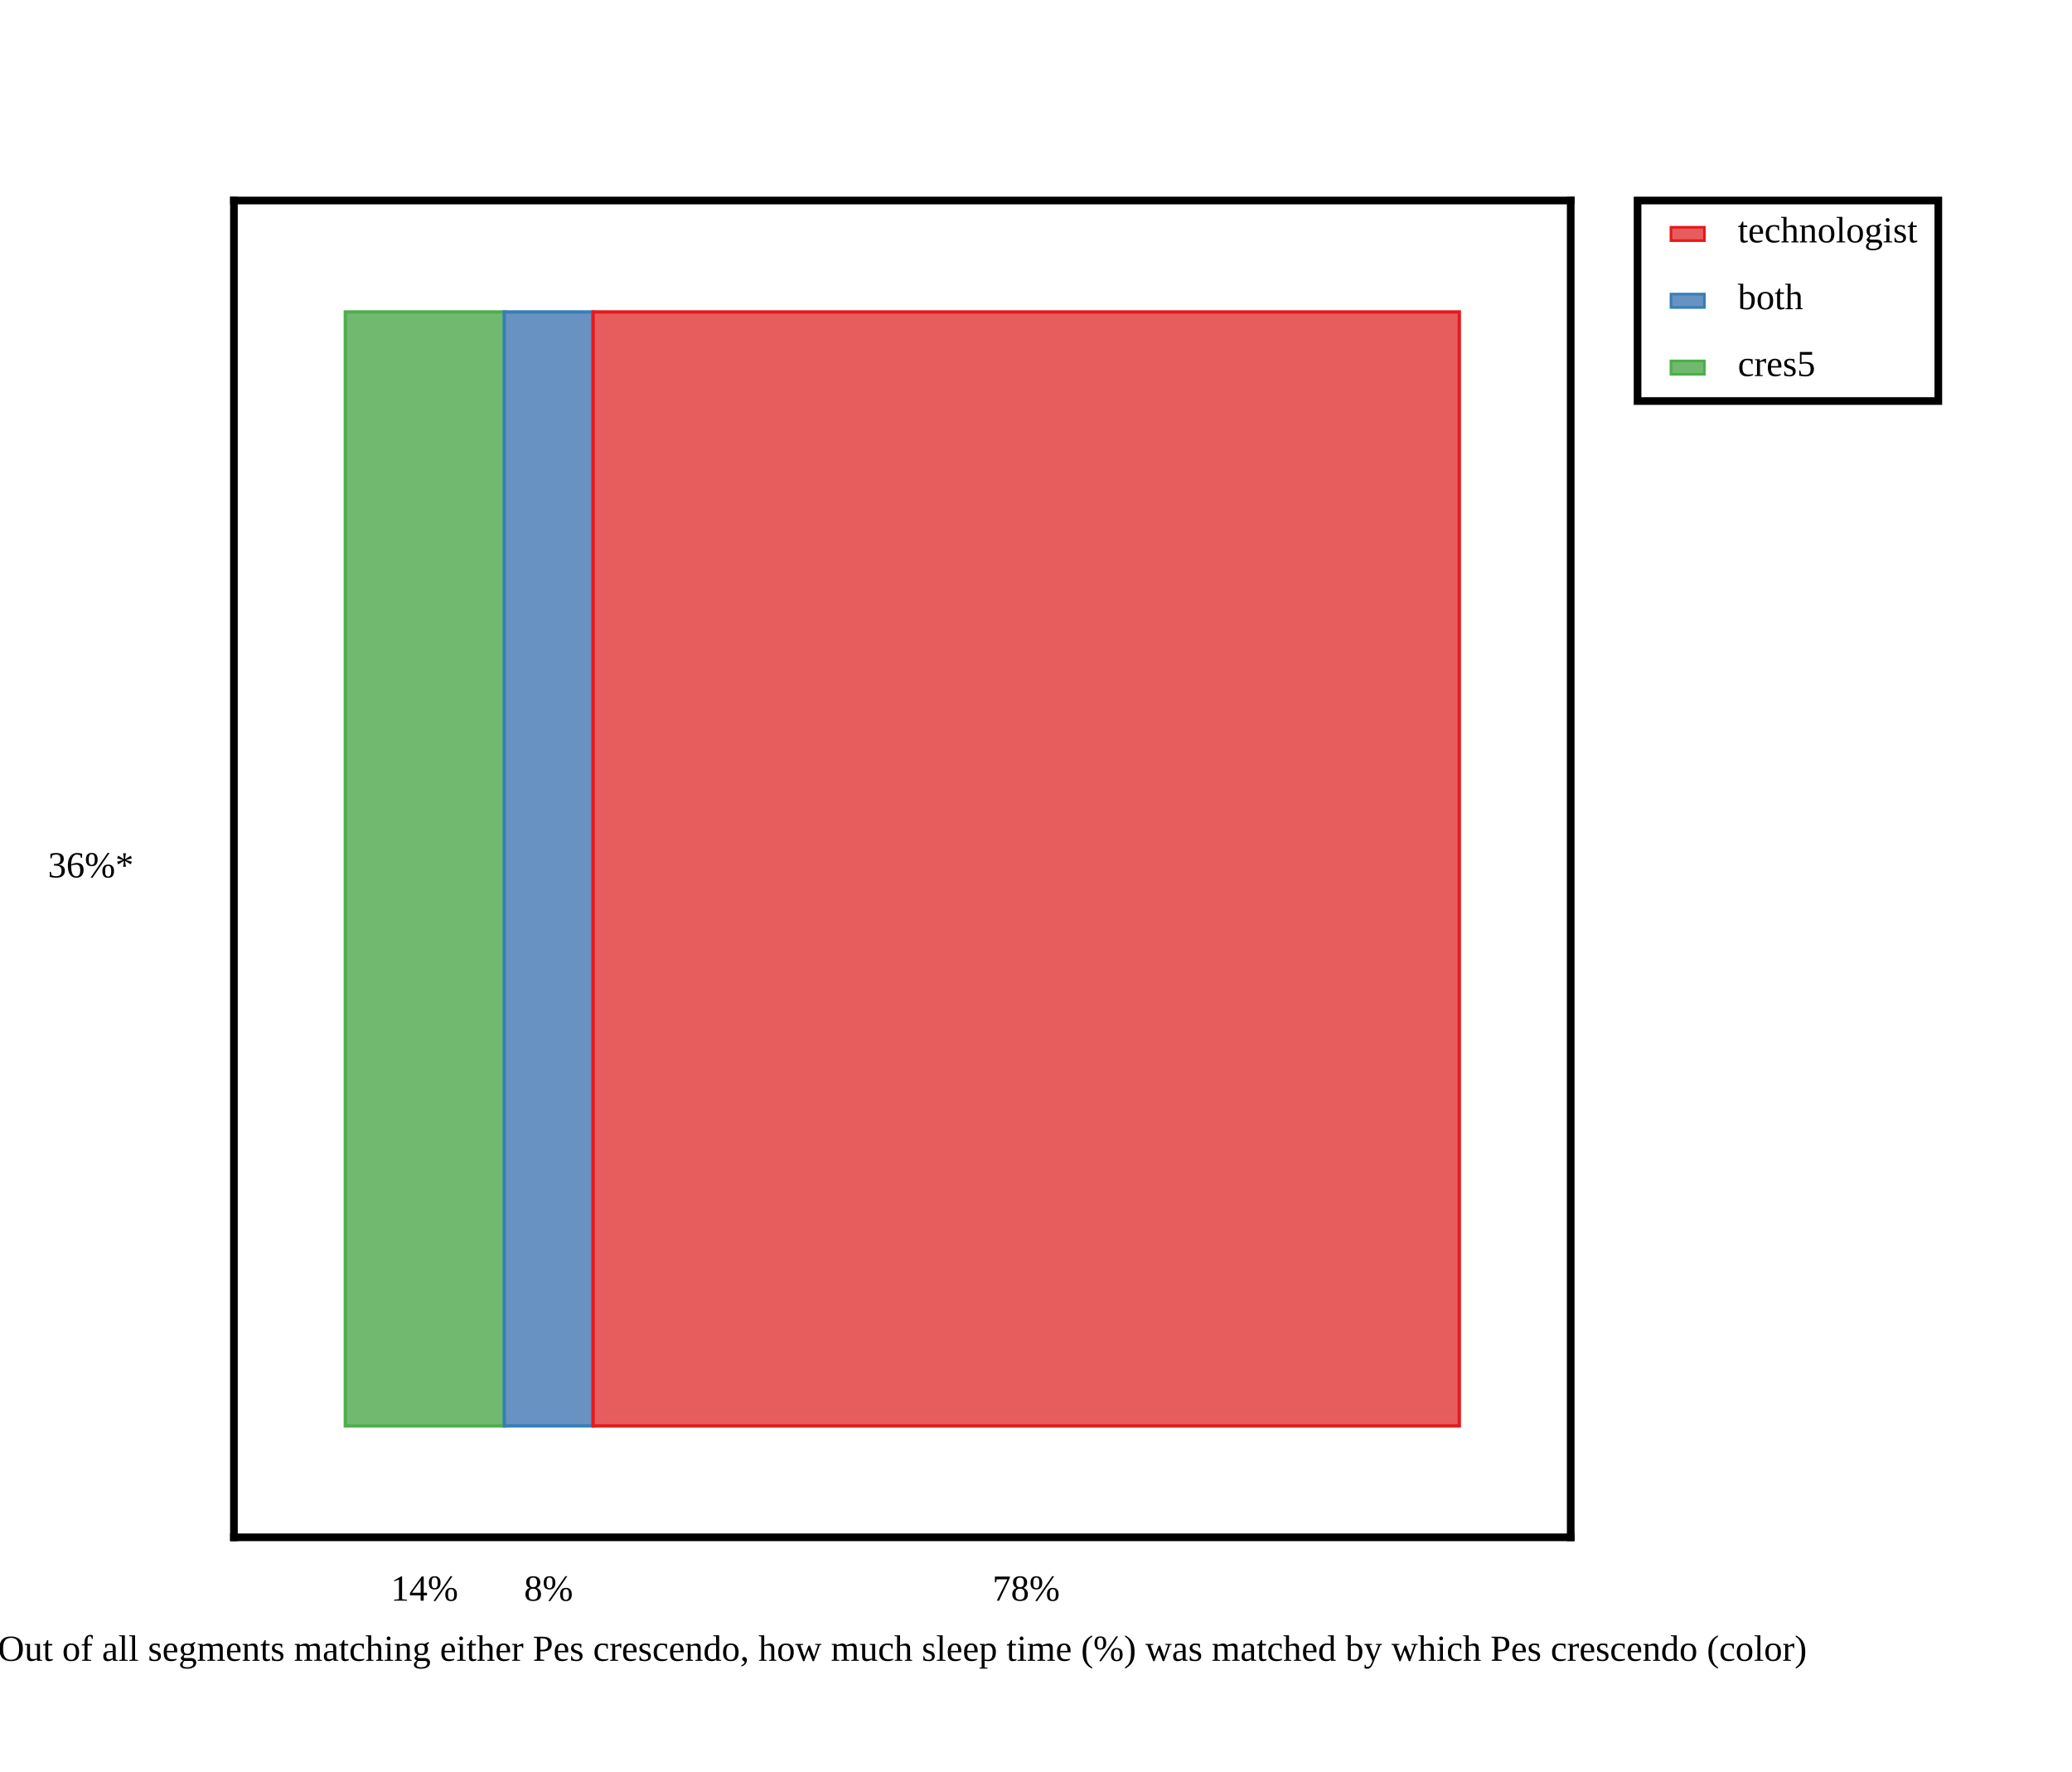
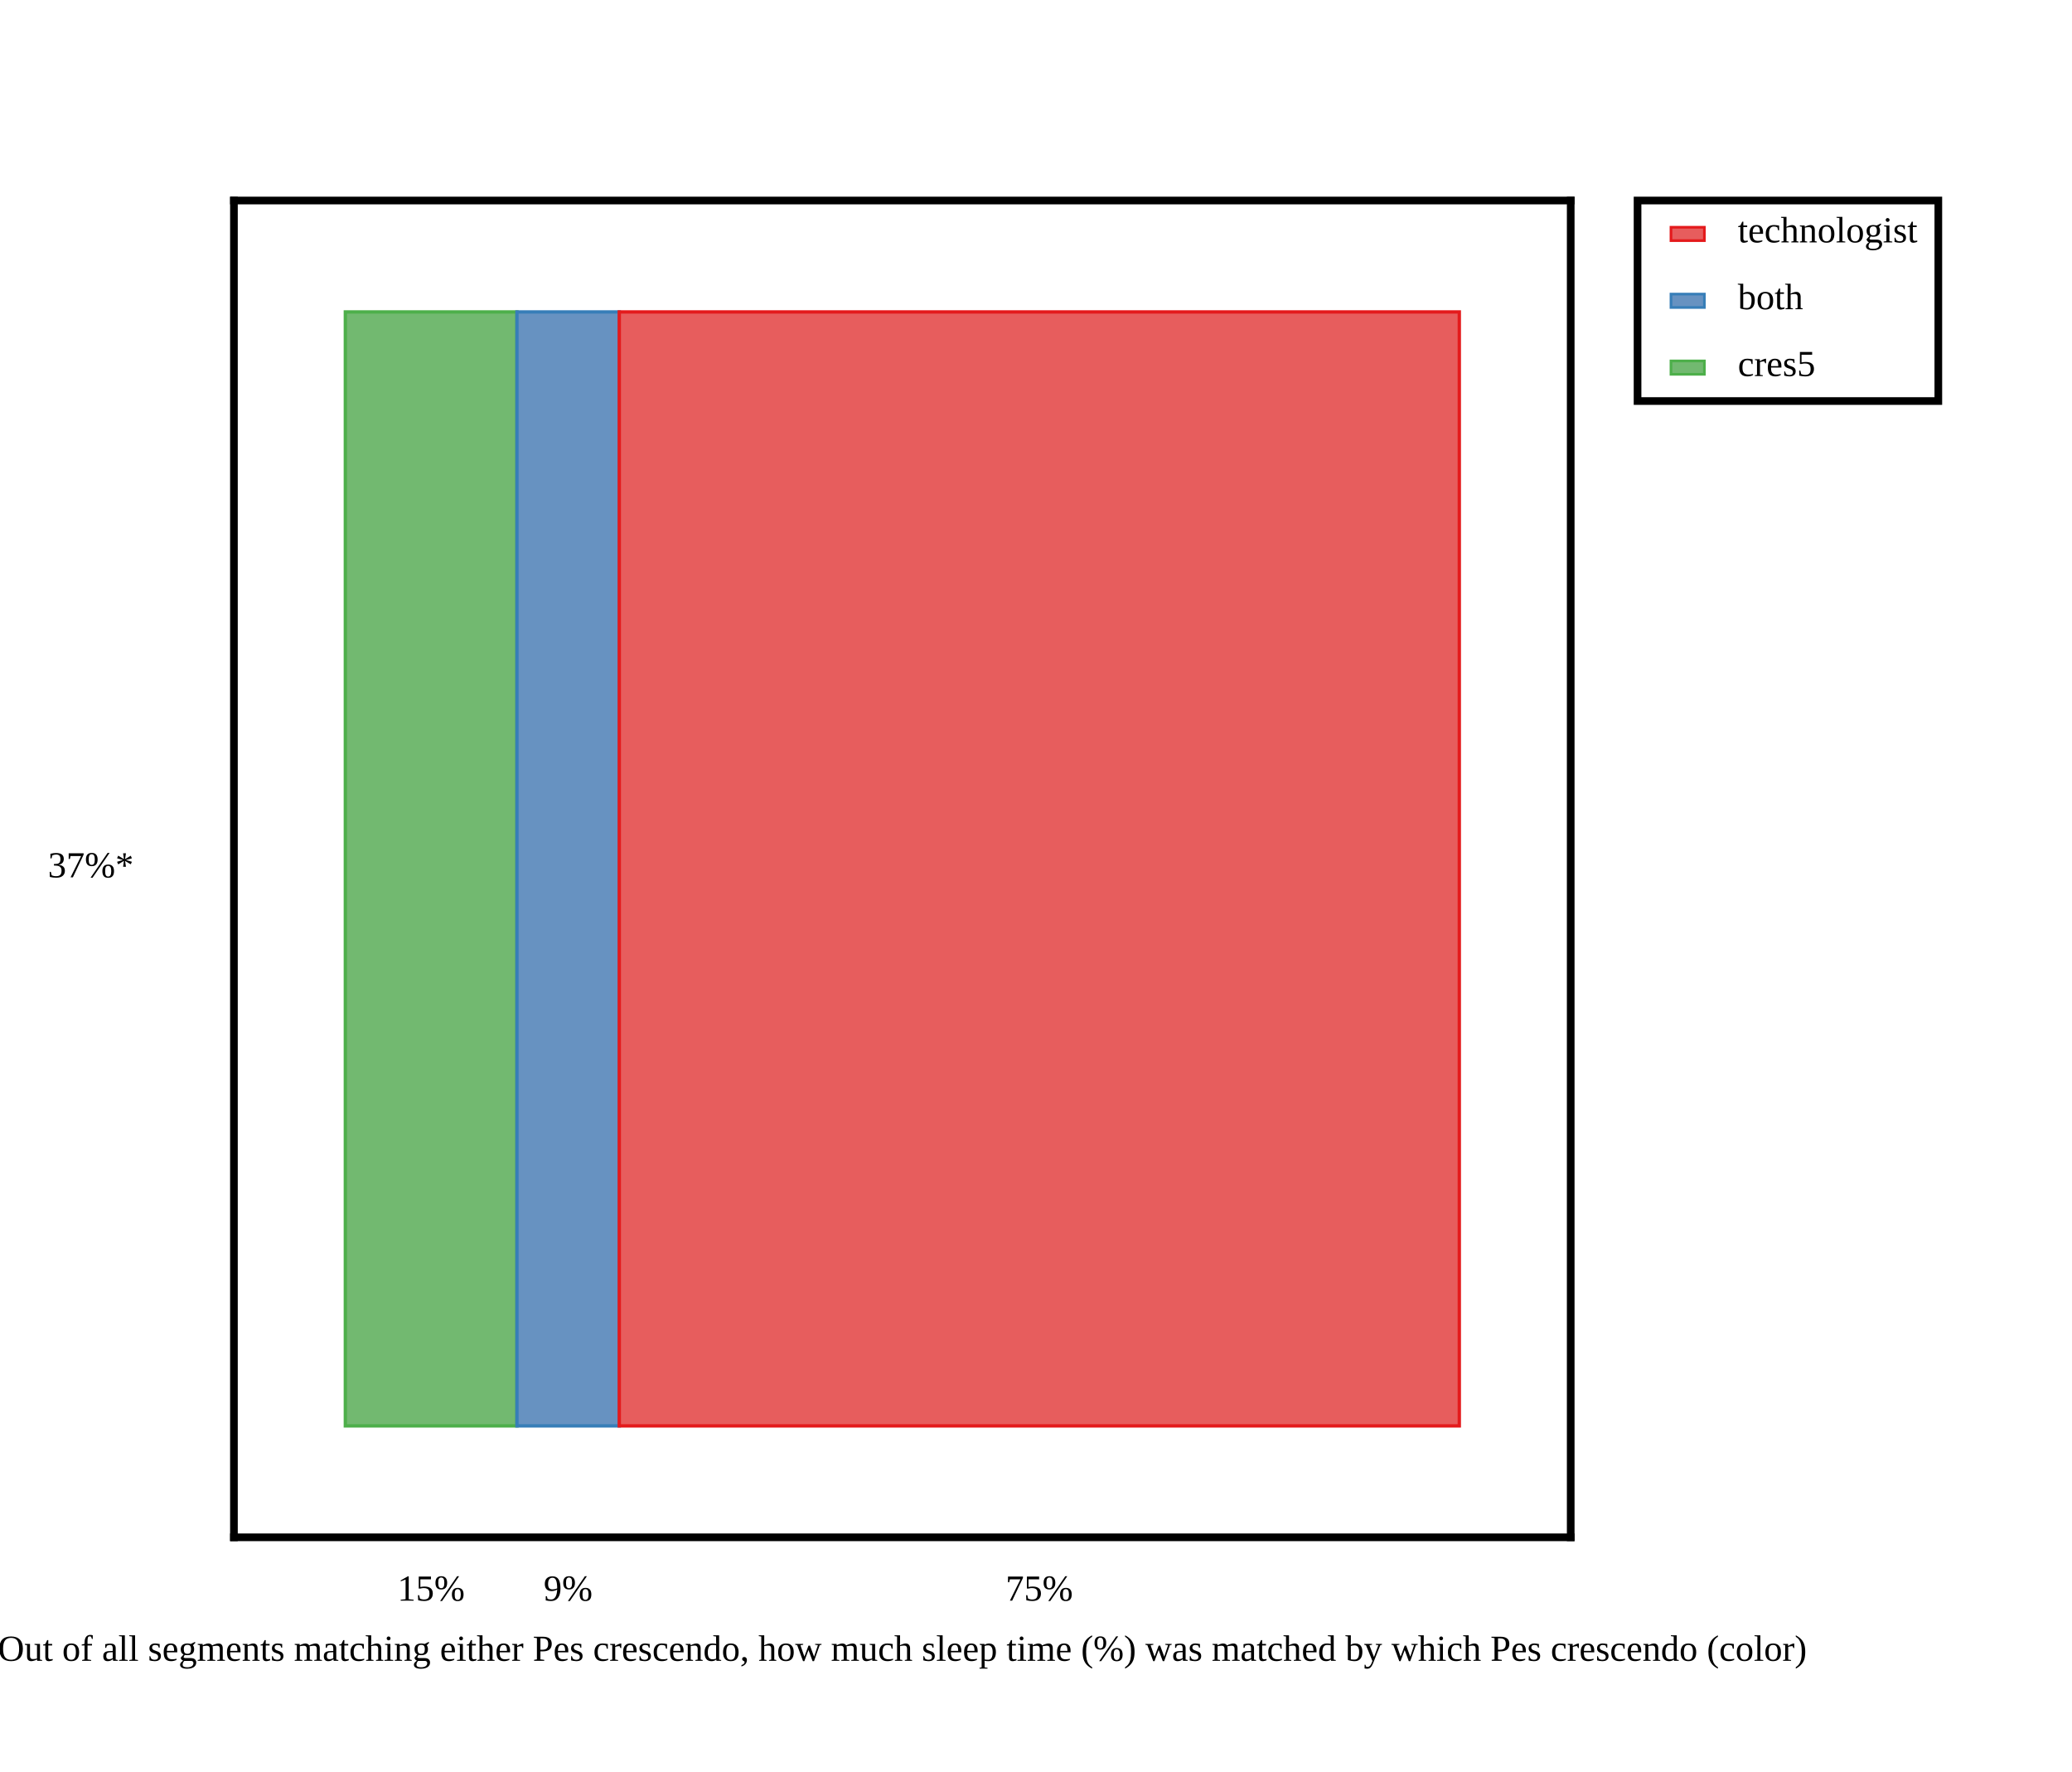
<svg xmlns="http://www.w3.org/2000/svg" height="530" stroke-opacity="1" viewBox="0.0 0.0 620 530.0" font-size="1" width="620" stroke="rgb(0,0,0)" version="1.1">
  <defs />
  <g stroke-linejoin="miter" stroke-opacity="1.0" fill-opacity="0.0" stroke="rgb(0,0,0)" stroke-width="2.293" fill="rgb(0,0,0)" stroke-linecap="square" stroke-miterlimit="10.0">
    <path d="M 70,460 v -400 M 470,460 v -400 " />
  </g>
  <g stroke-linejoin="miter" stroke-opacity="1.0" fill-opacity="1.0" font-size="11.0px" stroke="rgb(0,0,0)" stroke-width="2.293" fill="rgb(0,0,0)" stroke-linecap="butt" stroke-miterlimit="10.0">
-     <text dominant-baseline="middle" transform="matrix(1,0,0,1,40,260)" stroke="none" text-anchor="end">36%*</text>
+     <text dominant-baseline="middle" transform="matrix(1,0,0,1,40,260)" stroke="none" text-anchor="end">37%*</text>
  </g>
  <g stroke-linejoin="miter" stroke-opacity="1.0" fill-opacity="0.0" stroke="rgb(0,0,0)" stroke-width="2.293" fill="rgb(0,0,0)" stroke-linecap="square" stroke-miterlimit="10.0">
    <path d="M 70,460 h 400 M 70,60 h 400 " />
  </g>
  <g stroke-linejoin="miter" stroke-opacity="1.0" fill-opacity="1.0" font-size="11.0px" stroke="rgb(0,0,0)" stroke-width="2.293" fill="rgb(0,0,0)" stroke-linecap="butt" stroke-miterlimit="10.0">
    <text dominant-baseline="text-before-edge" transform="matrix(1,0,0,1,270,490)" stroke="none" text-anchor="middle">Out of all segments matching either Pes crescendo, how much sleep time (%) was matched by which Pes crescendo (color)</text>
  </g>
  <g stroke-linejoin="miter" stroke-opacity="1.0" fill-opacity="1.0" font-size="11.0px" stroke="rgb(0,0,0)" stroke-width="2.293" fill="rgb(0,0,0)" stroke-linecap="butt" stroke-miterlimit="10.0">
-     <text dominant-baseline="text-before-edge" transform="matrix(1,0,0,1,307.0715,472)" stroke="none" text-anchor="middle">78%</text>
+     <text dominant-baseline="text-before-edge" transform="matrix(1,0,0,1,310.9856,472)" stroke="none" text-anchor="middle">75%</text>
  </g>
  <g stroke-linejoin="miter" stroke-opacity="1.0" fill-opacity="1.0" font-size="11.0px" stroke="rgb(0,0,0)" stroke-width="2.293" fill="rgb(0,0,0)" stroke-linecap="butt" stroke-miterlimit="10.0">
-     <text dominant-baseline="text-before-edge" transform="matrix(1,0,0,1,164.1429,472)" stroke="none" text-anchor="middle">8%</text>
+     <text dominant-baseline="text-before-edge" transform="matrix(1,0,0,1,169.9935,472)" stroke="none" text-anchor="middle">9%</text>
  </g>
  <g stroke-linejoin="miter" stroke-opacity="1.0" fill-opacity="1.0" font-size="11.0px" stroke="rgb(0,0,0)" stroke-width="2.293" fill="rgb(0,0,0)" stroke-linecap="butt" stroke-miterlimit="10.0">
-     <text dominant-baseline="text-before-edge" transform="matrix(1,0,0,1,127.0287,472)" stroke="none" text-anchor="middle">14%</text>
+     <text dominant-baseline="text-before-edge" transform="matrix(1,0,0,1,129.0079,472)" stroke="none" text-anchor="middle">15%</text>
  </g>
  <g stroke-linejoin="miter" stroke-opacity="1.0" fill-opacity="1.0" stroke="rgb(77,175,74)" stroke-width="1.0" fill="rgb(114,185,112)" stroke-linecap="butt" stroke-miterlimit="10.0">
    <defs>
      <clipPath id="crestechnologistmyClip1">
        <path d="M 470,460 l -0,-400 h -400 l -0,400 Z" />
      </clipPath>
    </defs>
    <g clip-path="url(#crestechnologistmyClip1)">
-       <path d="M 103.333,426.667 v -333.333 h 47.562 v 333.333 Z" />
+       <path d="M 103.333,426.667 v -333.333 h 51.349 v 333.333 Z" />
    </g>
  </g>
  <g stroke-linejoin="miter" stroke-opacity="1.0" fill-opacity="1.0" stroke="rgb(55,126,184)" stroke-width="1.0" fill="rgb(103,146,193)" stroke-linecap="butt" stroke-miterlimit="10.0">
    <defs>
      <clipPath id="crestechnologistmyClip2">
        <path d="M 470,460 l -0,-400 h -400 l -0,400 Z" />
      </clipPath>
    </defs>
    <g clip-path="url(#crestechnologistmyClip2)">
-       <path d="M 150.895,426.667 v -333.333 h 26.581 v 333.333 Z" />
+       <path d="M 154.683,426.667 v -333.333 h 30.622 v 333.333 Z" />
    </g>
  </g>
  <g stroke-linejoin="miter" stroke-opacity="1.0" fill-opacity="1.0" stroke="rgb(228,26,28)" stroke-width="1.0" fill="rgb(231,93,93)" stroke-linecap="butt" stroke-miterlimit="10.0">
    <defs>
      <clipPath id="crestechnologistmyClip3">
        <path d="M 470,460 l -0,-400 h -400 l -0,400 Z" />
      </clipPath>
    </defs>
    <g clip-path="url(#crestechnologistmyClip3)">
-       <path d="M 177.476,426.667 v -333.333 h 259.19 v 333.333 Z" />
+       <path d="M 185.304,426.667 v -333.333 h 251.362 v 333.333 Z" />
    </g>
  </g>
  <g stroke-linejoin="miter" stroke-opacity="1.0" fill-opacity="1.0" font-size="11.0px" stroke="rgb(0,0,0)" stroke-width="2.293" fill="rgb(0,0,0)" stroke-linecap="butt" stroke-miterlimit="10.0">
    <text dominant-baseline="text-after-edge" transform="matrix(1,0,0,1,270,40)" stroke="none" text-anchor="middle" />
  </g>
  <g stroke-linejoin="miter" stroke-opacity="1.0" fill-opacity="0.0" stroke="rgb(0,0,0)" stroke-width="2.293" fill="rgb(0,0,0)" stroke-linecap="butt" stroke-miterlimit="10.0">
    <path d="M 580,120 l -0,-60 h -90 l -0,60 Z" />
  </g>
  <g stroke-linejoin="miter" stroke-opacity="1.0" fill-opacity="1.0" font-size="11.0px" stroke="rgb(0,0,0)" stroke-width="2.293" fill="rgb(0,0,0)" stroke-linecap="butt" stroke-miterlimit="10.0">
    <text dominant-baseline="middle" transform="matrix(1,0,0,1,520,110)" stroke="none" text-anchor="start">cres5</text>
  </g>
  <g stroke-linejoin="miter" stroke-opacity="1.0" fill-opacity="1.0" stroke="rgb(77,175,74)" stroke-width="0.8" fill="rgb(114,185,112)" stroke-linecap="butt" stroke-miterlimit="10.0">
    <path d="M 500,108 l 10,0 v 4 l -10,0 Z" />
  </g>
  <g stroke-linejoin="miter" stroke-opacity="1.0" fill-opacity="1.0" font-size="11.0px" stroke="rgb(0,0,0)" stroke-width="2.293" fill="rgb(0,0,0)" stroke-linecap="butt" stroke-miterlimit="10.0">
    <text dominant-baseline="middle" transform="matrix(1,0,0,1,520,90)" stroke="none" text-anchor="start">both</text>
  </g>
  <g stroke-linejoin="miter" stroke-opacity="1.0" fill-opacity="1.0" stroke="rgb(55,126,184)" stroke-width="0.8" fill="rgb(103,146,193)" stroke-linecap="butt" stroke-miterlimit="10.0">
    <path d="M 500,88 l 10,0 v 4 l -10,0 Z" />
  </g>
  <g stroke-linejoin="miter" stroke-opacity="1.0" fill-opacity="1.0" font-size="11.0px" stroke="rgb(0,0,0)" stroke-width="2.293" fill="rgb(0,0,0)" stroke-linecap="butt" stroke-miterlimit="10.0">
    <text dominant-baseline="middle" transform="matrix(1,0,0,1,520,70)" stroke="none" text-anchor="start">technologist</text>
  </g>
  <g stroke-linejoin="miter" stroke-opacity="1.0" fill-opacity="1.0" stroke="rgb(228,26,28)" stroke-width="0.8" fill="rgb(231,93,93)" stroke-linecap="butt" stroke-miterlimit="10.0">
    <path d="M 500,68 l 10,0 v 4 l -10,0 Z" />
  </g>
</svg>
